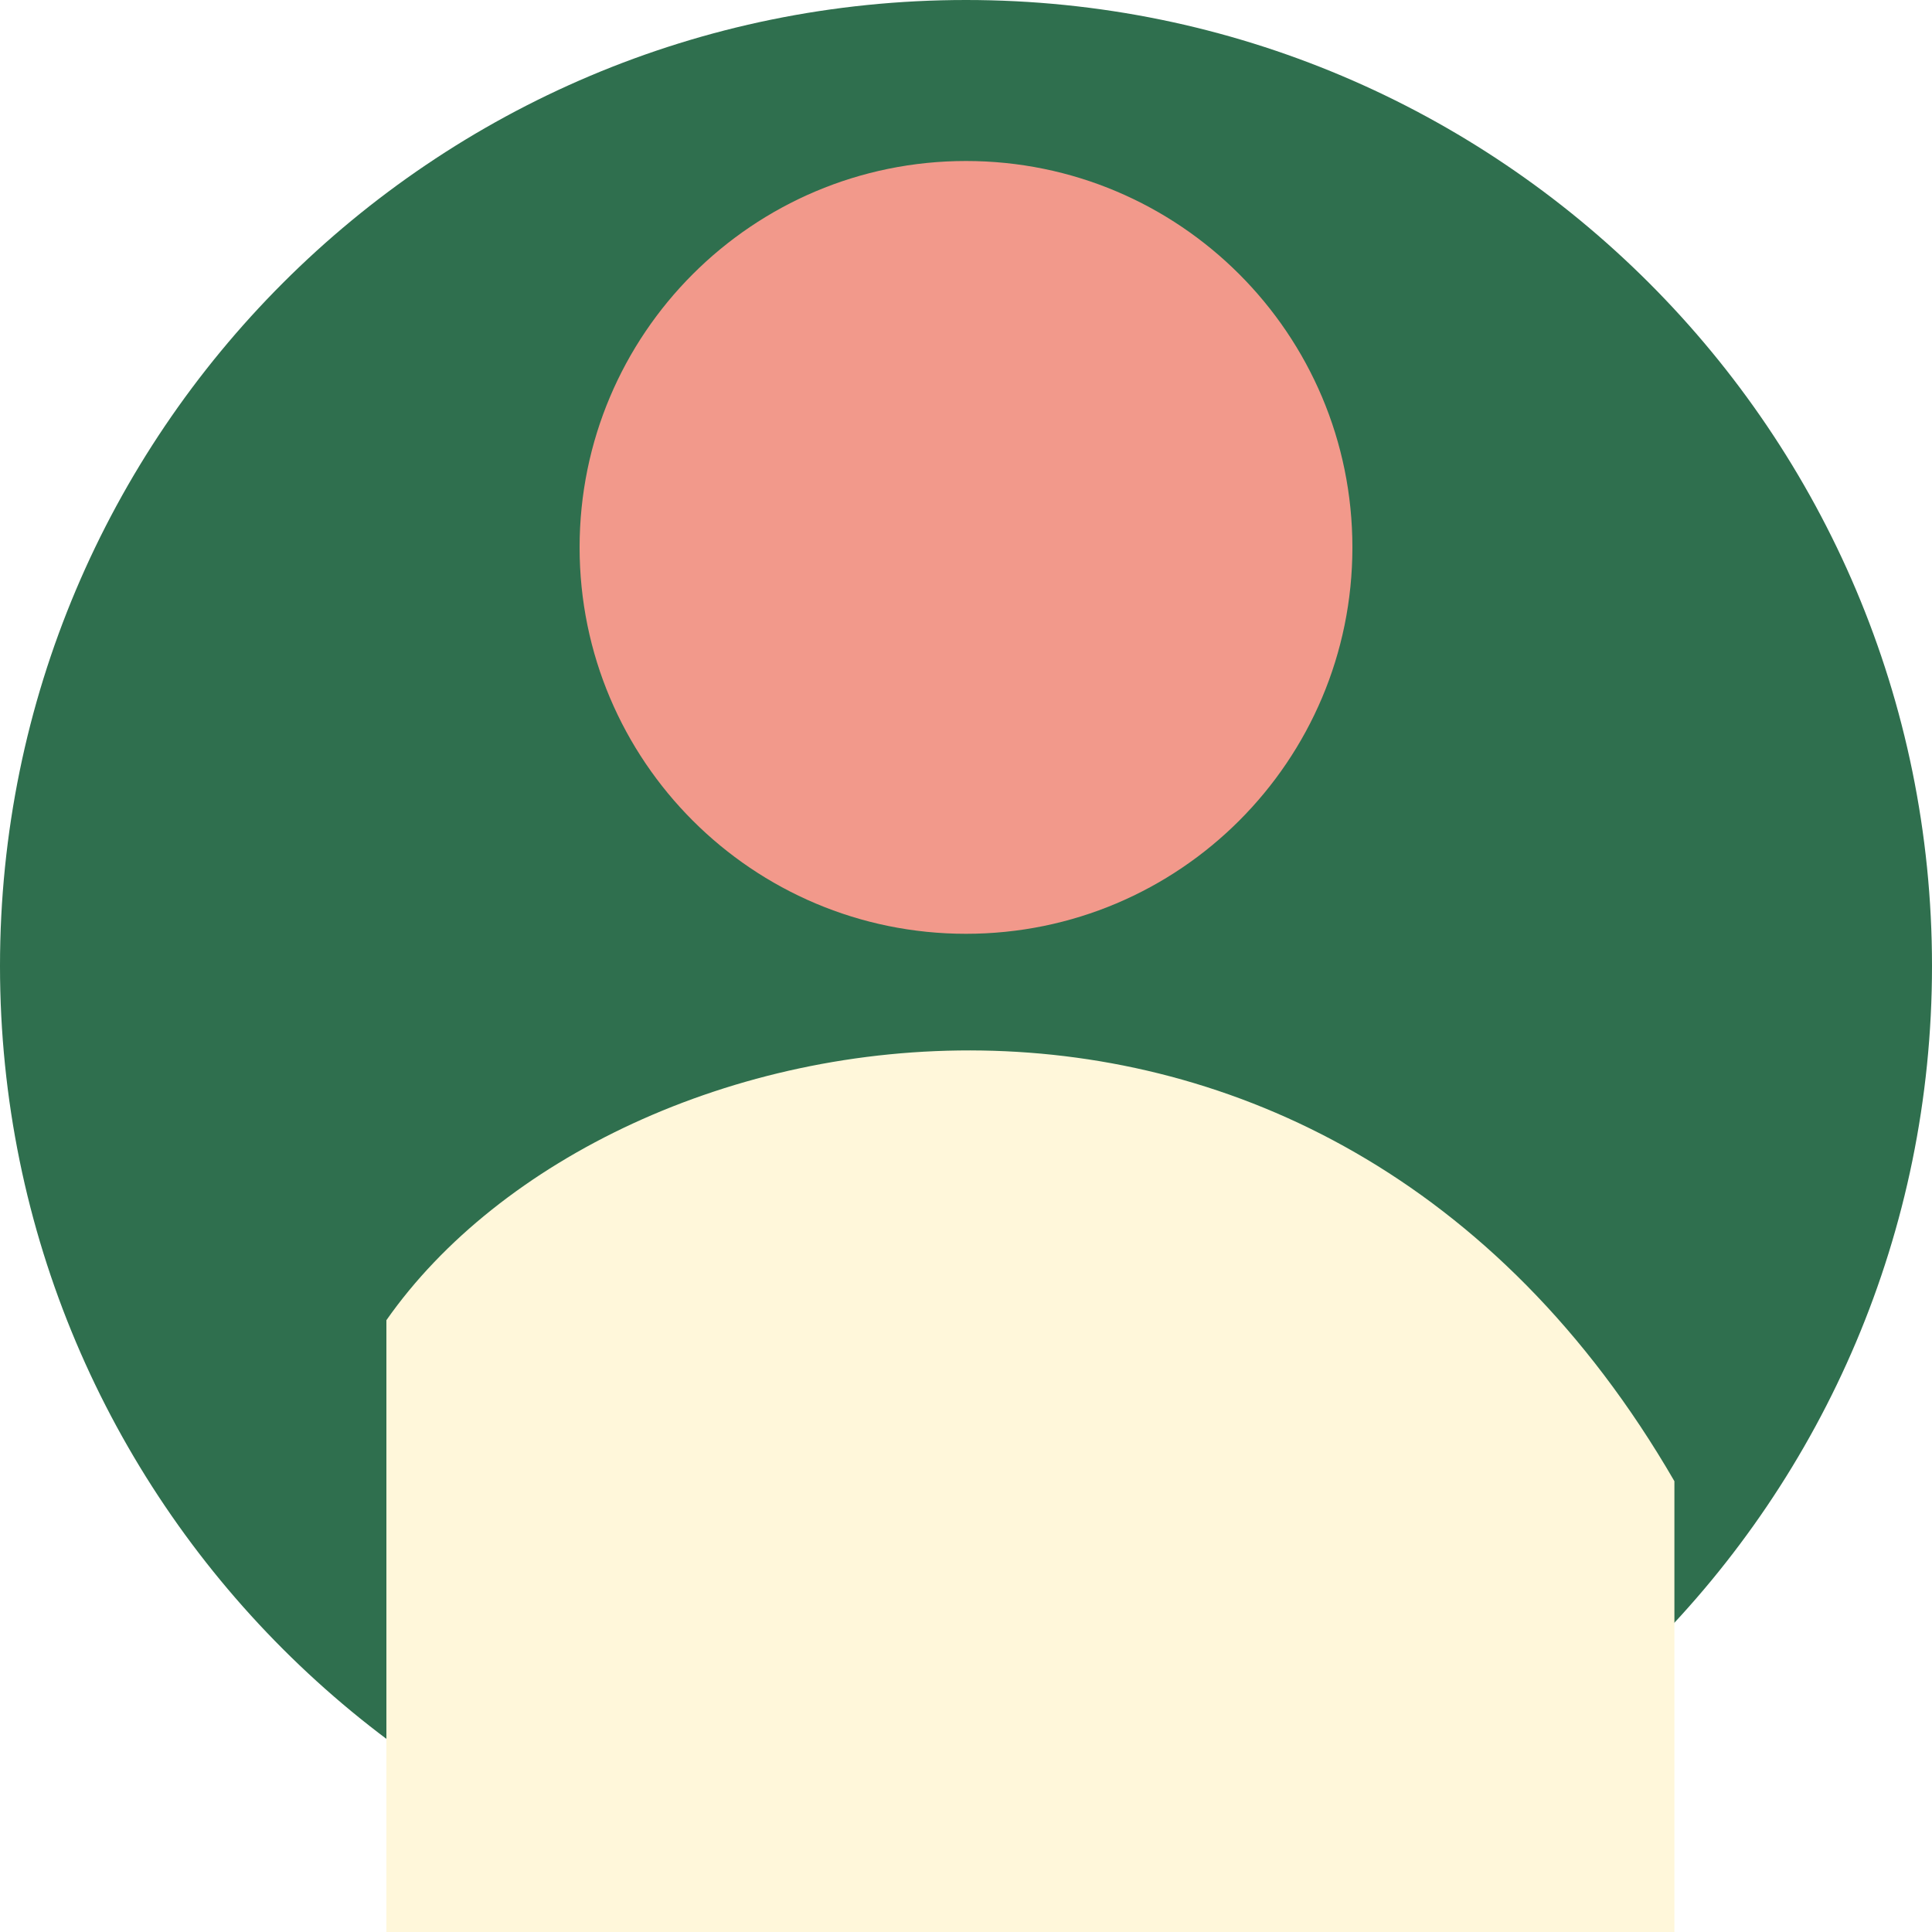
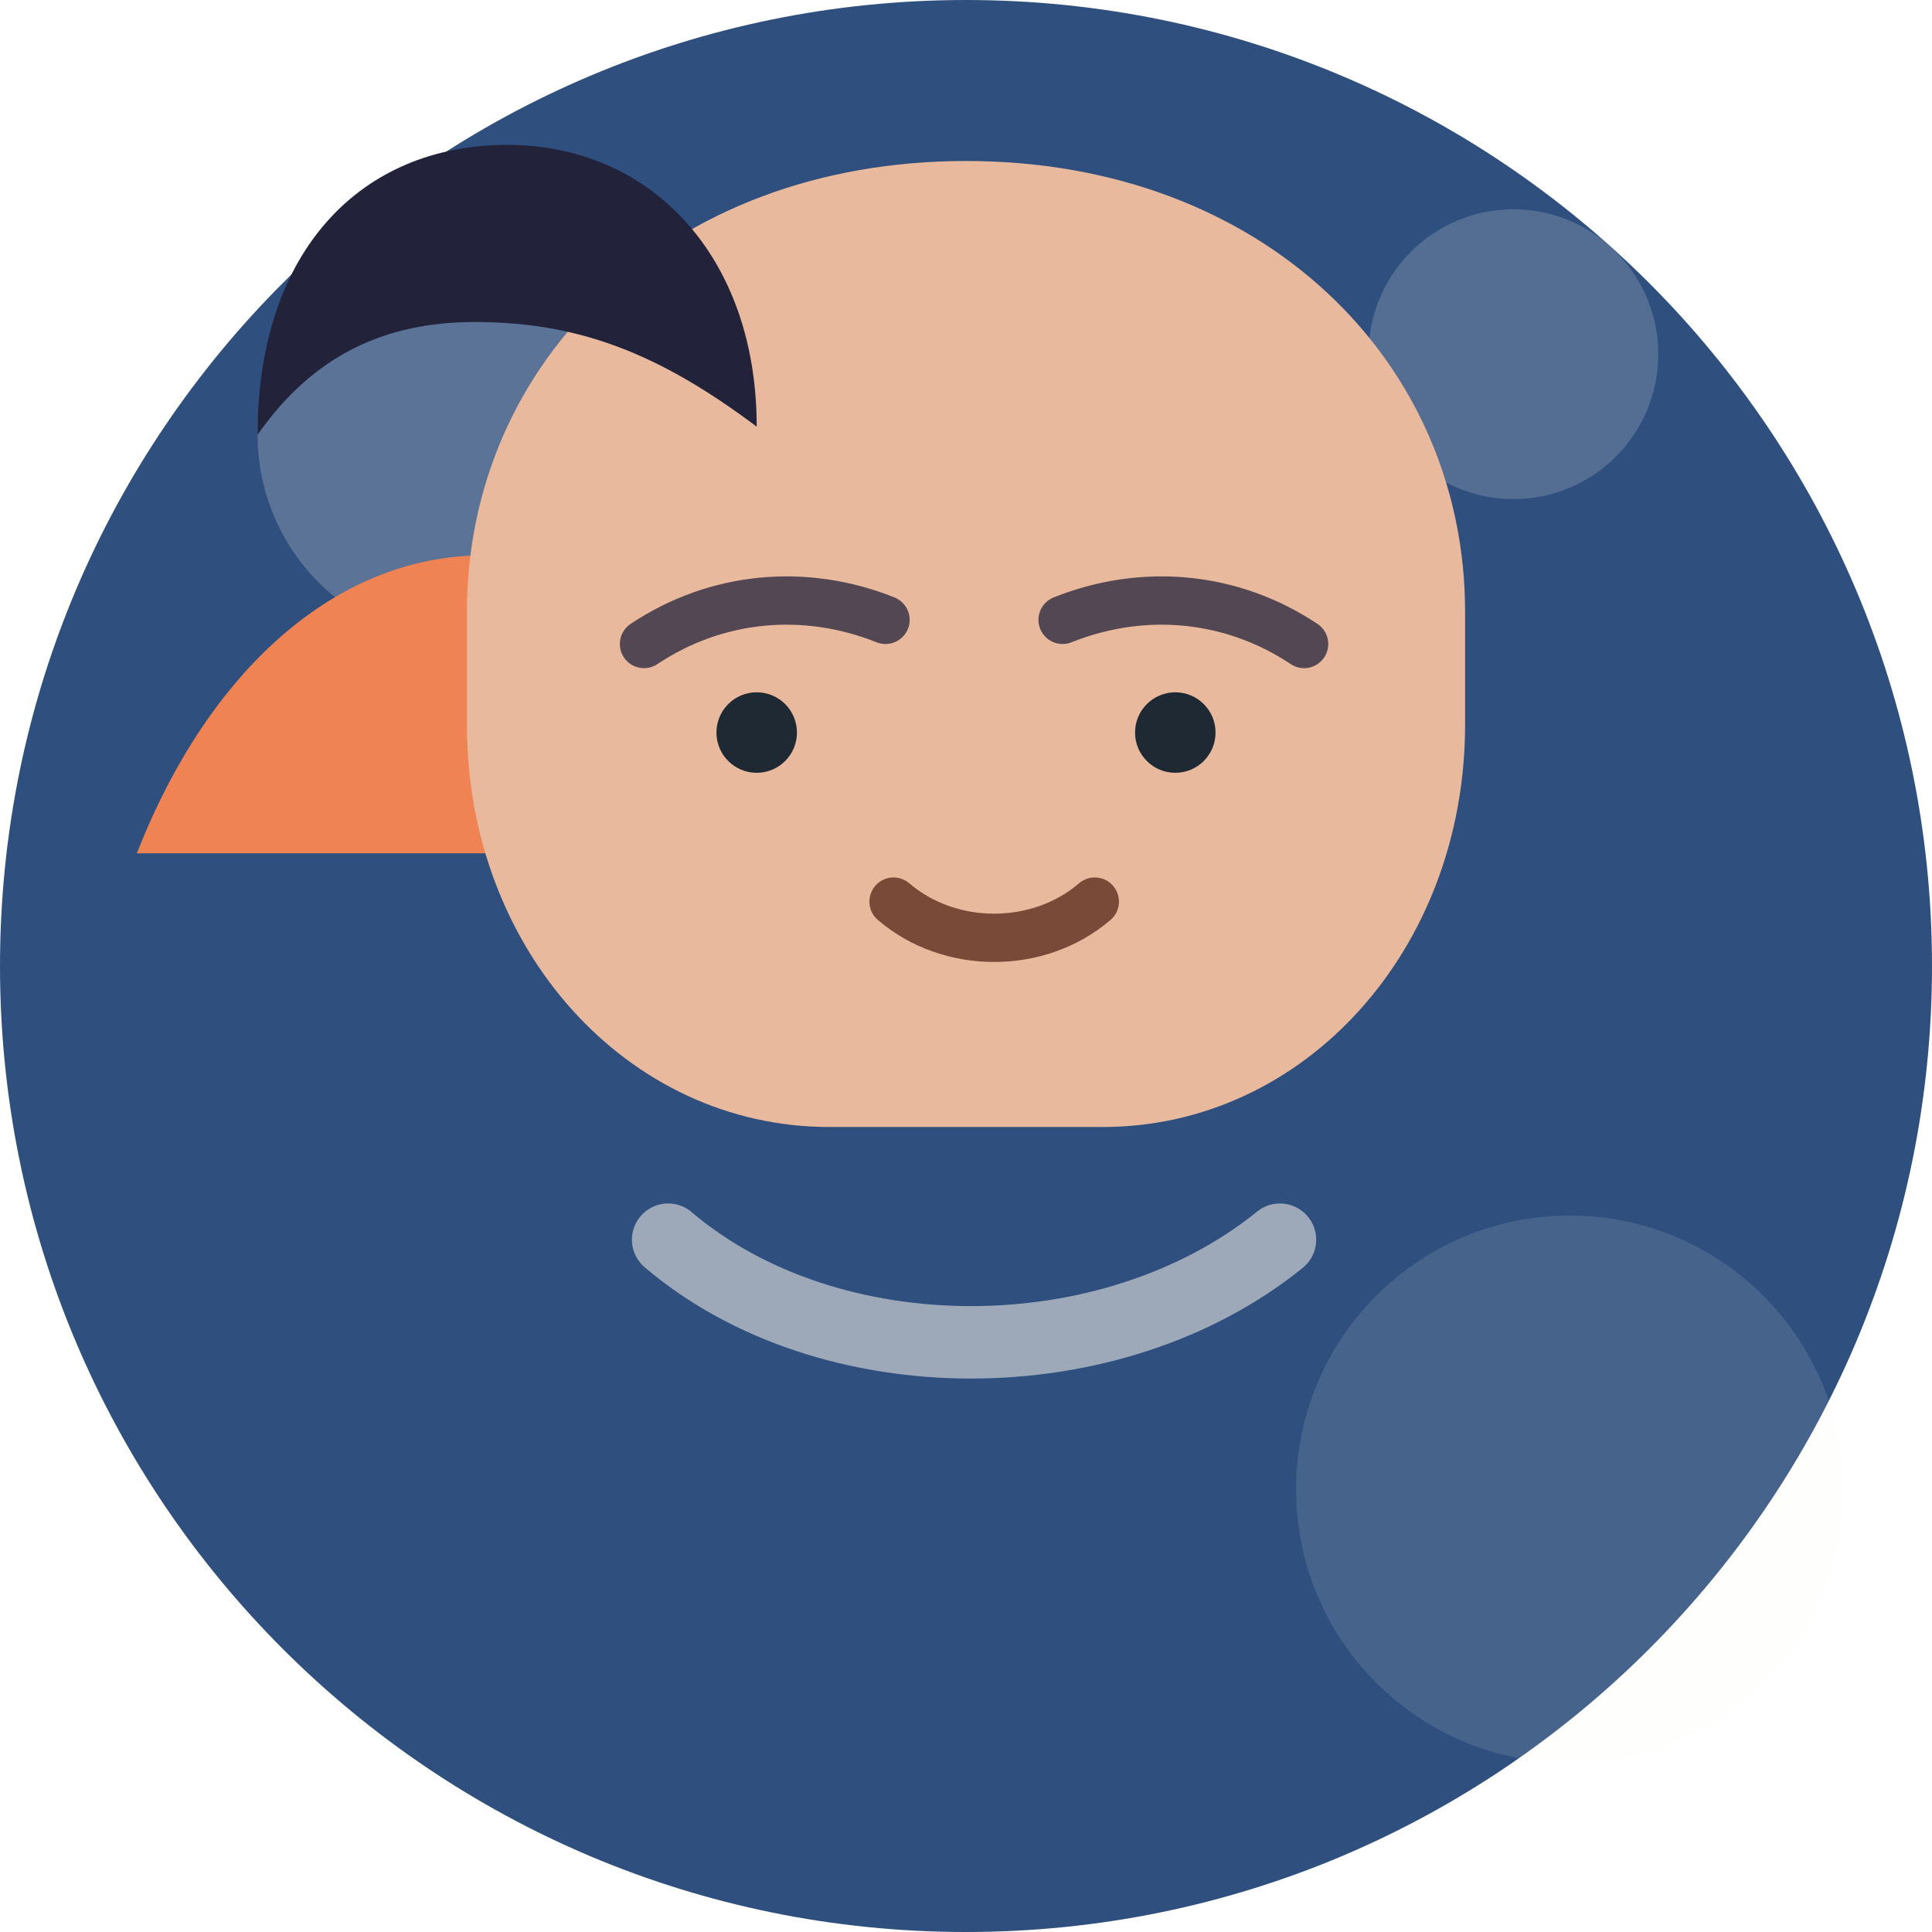
- <svg xmlns="http://www.w3.org/2000/svg" viewBox="0 0 120 120">
-   <rect width="120" height="120" rx="60" fill="#2f6f4e" />
-   <circle cx="60" cy="34" r="24" fill="#f2998b" />
-   <path d="M24 82c14-20 58-28 80 10v28H24z" fill="#fff7da" />
+ <svg xmlns="http://www.w3.org/2000/svg" viewBox="0 0 240 240" role="img" aria-label="default avatar 03">
+   <rect width="240" height="240" rx="120" fill="#2f4f7f" />
+   <circle cx="58" cy="54" r="26" fill="#f7f3e8" opacity=".22" />
+   <circle cx="188" cy="44" r="18" fill="#f7f3e8" opacity=".18" />
+   <circle cx="195" cy="185" r="34" fill="#f7f3e8" opacity=".12" />
+   <path d="M60 69c-18 0-34 14-43 37h86c-8-23-24-37-43-37z" fill="#ef8354" />
+   <path d="M58 90c0 28 20 50 45 50h34c25 0 45-22 45-50V76c0-31-25-56-62-56S58 45 58 76v14z" fill="#e8b99c" />
+   <path d="M32 54c0-23 13-36 31-36 18 0 31 14 31 35-12-9-22-13-35-13-11 0-20 4-27 14z" fill="#22223b" />
+   <circle cx="94" cy="91" r="5" fill="#1f2933" />
+   <circle cx="146" cy="91" r="5" fill="#1f2933" />
+   <path d="M111 112c7 6 18 6 25 0" fill="none" stroke="#7a4a39" stroke-width="6" stroke-linecap="round" />
+   <path d="M80 80c9-6 20-7 30-3" fill="none" stroke="#22223b" stroke-width="6" stroke-linecap="round" opacity=".75" />
+   <path d="M132 77c10-4 21-3 30 3" fill="none" stroke="#22223b" stroke-width="6" stroke-linecap="round" opacity=".75" />
+   <path d="M83 154c20 17 55 17 76 0" fill="none" stroke="#f7f3e8" stroke-width="9" stroke-linecap="round" opacity=".55" />
</svg>
